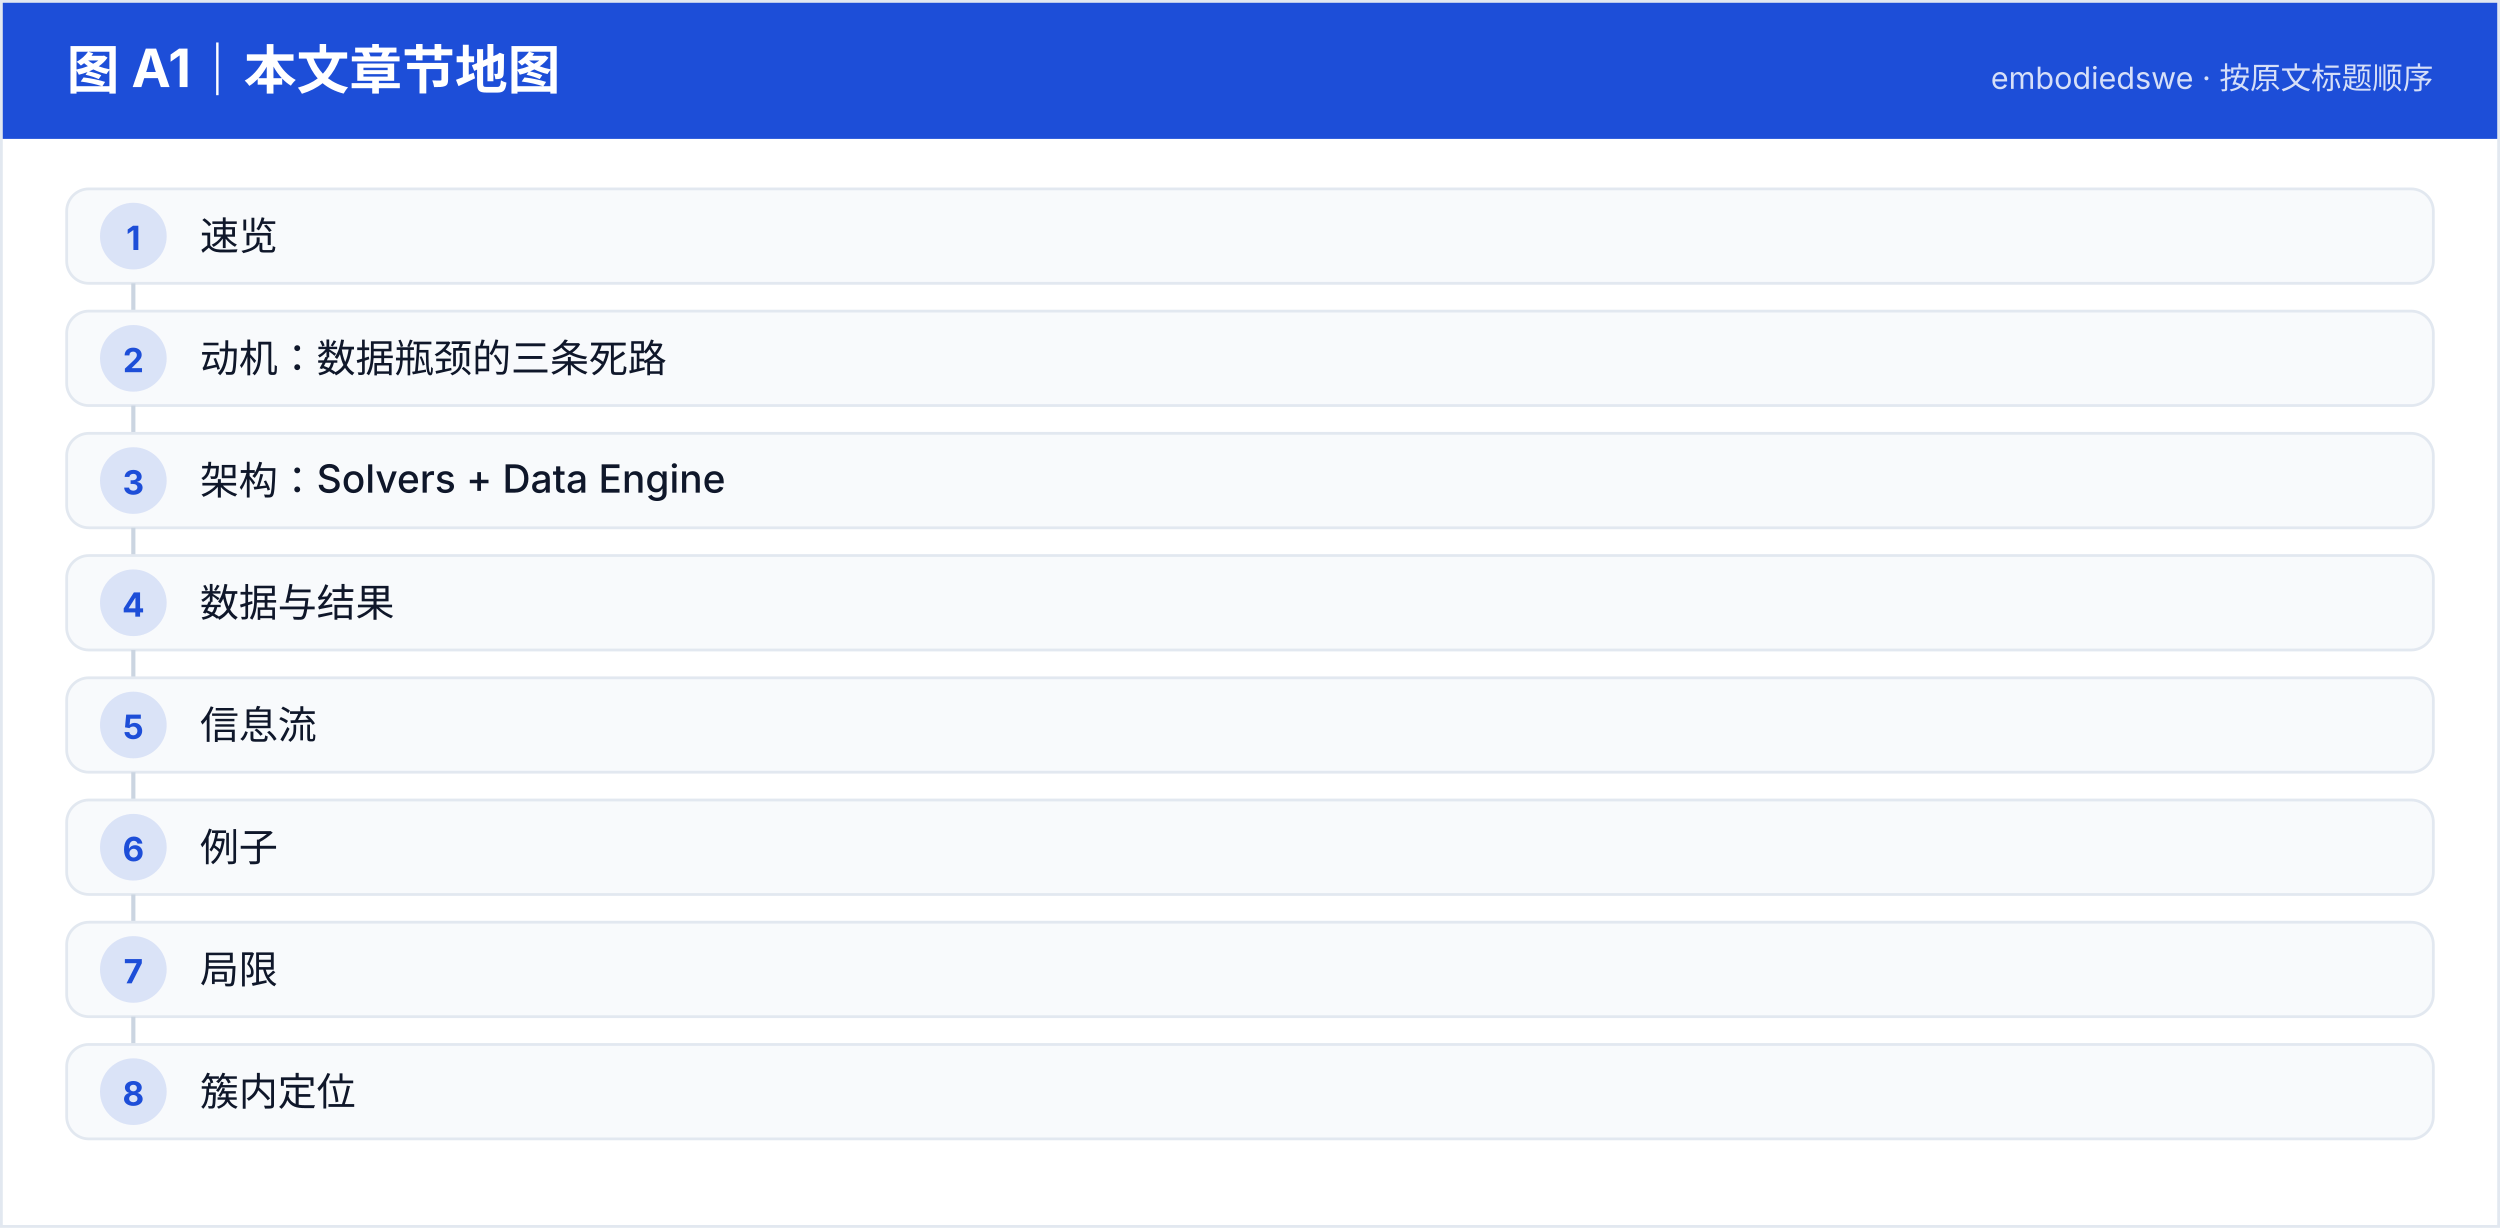
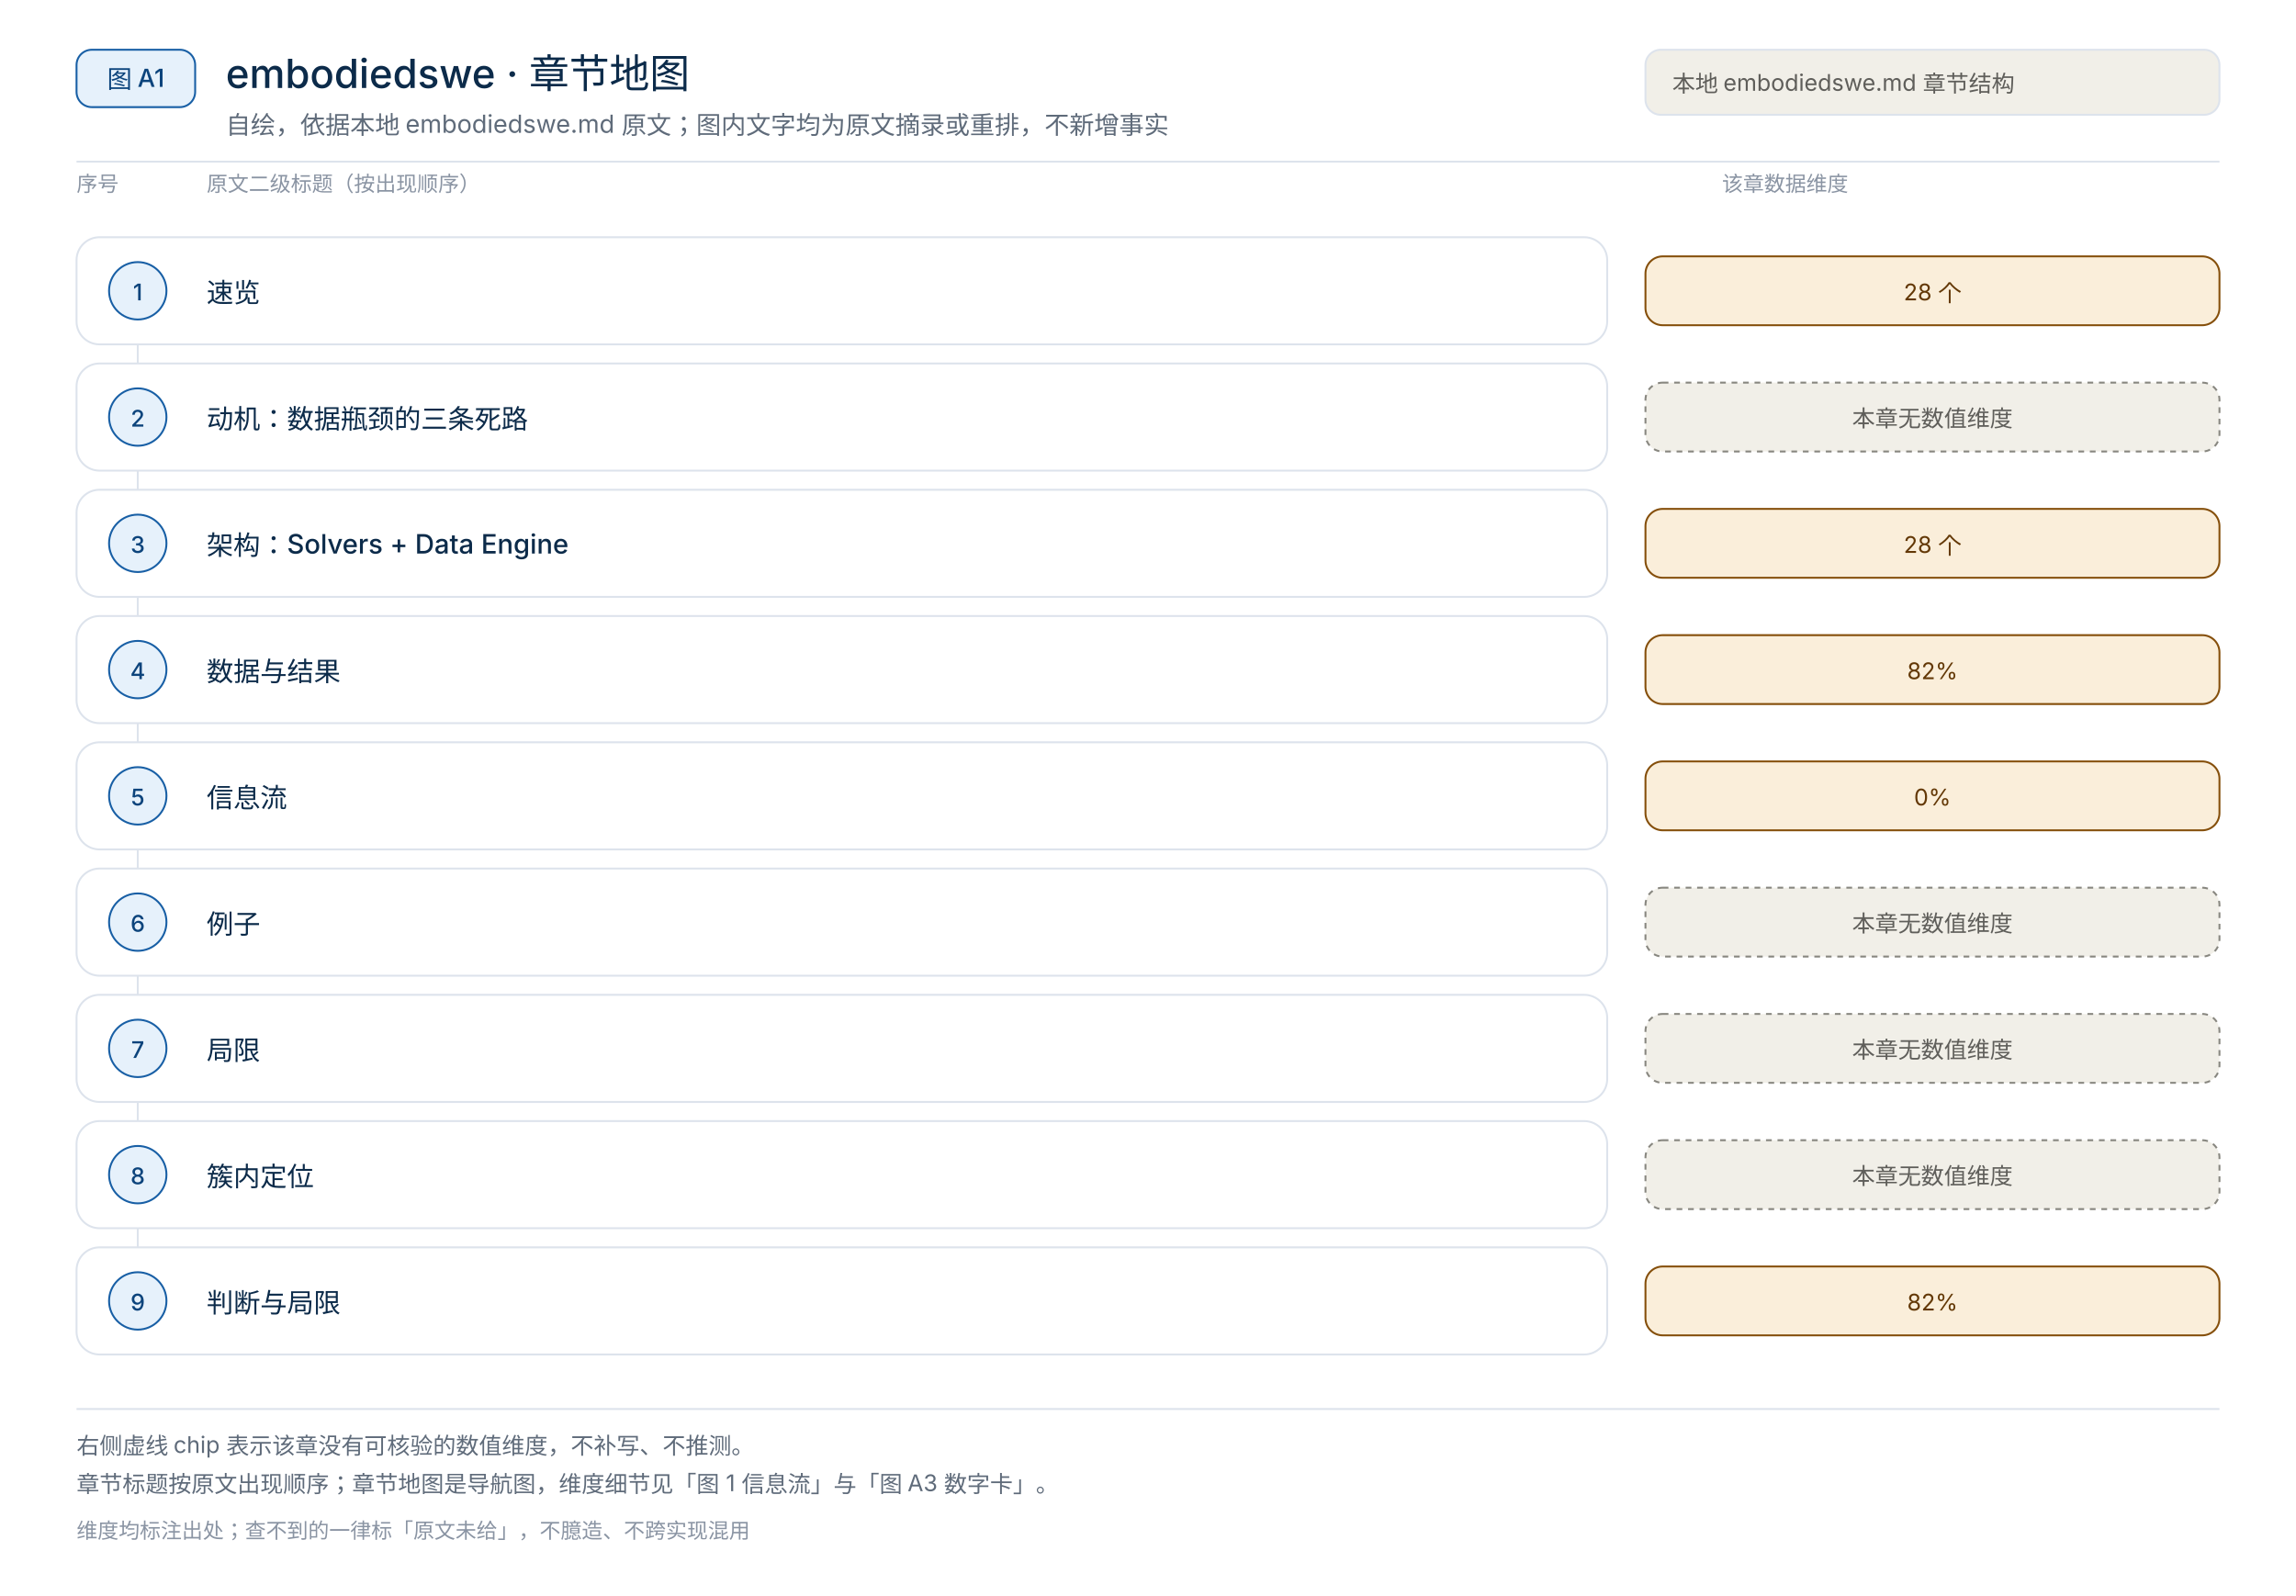
- <svg xmlns="http://www.w3.org/2000/svg" viewBox="0 0 900 442" width="900" height="442" font-family="PingFang SC, -apple-system, BlinkMacSystemFont, Microsoft YaHei, sans-serif">
-   <rect width="900" height="442" fill="#ffffff" />
-   <rect x="0" y="0" width="900" height="50" fill="#1d4ed8" />
-   <text x="24" y="32" font-size="19" fill="#ffffff" font-weight="700" text-anchor="start">图 A1｜本文章节地图</text>
-   <text x="876" y="32" font-size="11" fill="#ffffff" font-weight="400" text-anchor="end" opacity="0.82">embodiedswe · 按原文标题顺序</text>
-   <rect x="24" y="68" width="852" height="34" rx="8" fill="#f8fafc" stroke="#e2e8f0" />
-   <circle cx="48" cy="85" r="12" fill="#1d4ed8" opacity="0.14" />
-   <text x="48" y="90" font-size="12" fill="#1d4ed8" font-weight="700" text-anchor="middle">1</text>
-   <text x="72" y="90" font-size="14" fill="#0f172a" font-weight="500" text-anchor="start">速览</text>
-   <path d="M48 102 L48 112" stroke="#cbd5e1" stroke-width="1.5" />
-   <rect x="24" y="112" width="852" height="34" rx="8" fill="#f8fafc" stroke="#e2e8f0" />
-   <circle cx="48" cy="129" r="12" fill="#1d4ed8" opacity="0.14" />
-   <text x="48" y="134" font-size="12" fill="#1d4ed8" font-weight="700" text-anchor="middle">2</text>
-   <text x="72" y="134" font-size="14" fill="#0f172a" font-weight="500" text-anchor="start">动机：数据瓶颈的三条死路</text>
-   <path d="M48 146 L48 156" stroke="#cbd5e1" stroke-width="1.5" />
-   <rect x="24" y="156" width="852" height="34" rx="8" fill="#f8fafc" stroke="#e2e8f0" />
-   <circle cx="48" cy="173" r="12" fill="#1d4ed8" opacity="0.14" />
-   <text x="48" y="178" font-size="12" fill="#1d4ed8" font-weight="700" text-anchor="middle">3</text>
-   <text x="72" y="178" font-size="14" fill="#0f172a" font-weight="500" text-anchor="start">架构：Solvers + Data Engine</text>
-   <path d="M48 190 L48 200" stroke="#cbd5e1" stroke-width="1.5" />
-   <rect x="24" y="200" width="852" height="34" rx="8" fill="#f8fafc" stroke="#e2e8f0" />
-   <circle cx="48" cy="217" r="12" fill="#1d4ed8" opacity="0.14" />
-   <text x="48" y="222" font-size="12" fill="#1d4ed8" font-weight="700" text-anchor="middle">4</text>
-   <text x="72" y="222" font-size="14" fill="#0f172a" font-weight="500" text-anchor="start">数据与结果</text>
-   <path d="M48 234 L48 244" stroke="#cbd5e1" stroke-width="1.5" />
-   <rect x="24" y="244" width="852" height="34" rx="8" fill="#f8fafc" stroke="#e2e8f0" />
-   <circle cx="48" cy="261" r="12" fill="#1d4ed8" opacity="0.14" />
-   <text x="48" y="266" font-size="12" fill="#1d4ed8" font-weight="700" text-anchor="middle">5</text>
-   <text x="72" y="266" font-size="14" fill="#0f172a" font-weight="500" text-anchor="start">信息流</text>
-   <path d="M48 278 L48 288" stroke="#cbd5e1" stroke-width="1.5" />
-   <rect x="24" y="288" width="852" height="34" rx="8" fill="#f8fafc" stroke="#e2e8f0" />
-   <circle cx="48" cy="305" r="12" fill="#1d4ed8" opacity="0.14" />
-   <text x="48" y="310" font-size="12" fill="#1d4ed8" font-weight="700" text-anchor="middle">6</text>
-   <text x="72" y="310" font-size="14" fill="#0f172a" font-weight="500" text-anchor="start">例子</text>
-   <path d="M48 322 L48 332" stroke="#cbd5e1" stroke-width="1.5" />
-   <rect x="24" y="332" width="852" height="34" rx="8" fill="#f8fafc" stroke="#e2e8f0" />
-   <circle cx="48" cy="349" r="12" fill="#1d4ed8" opacity="0.14" />
-   <text x="48" y="354" font-size="12" fill="#1d4ed8" font-weight="700" text-anchor="middle">7</text>
-   <text x="72" y="354" font-size="14" fill="#0f172a" font-weight="500" text-anchor="start">局限</text>
-   <path d="M48 366 L48 376" stroke="#cbd5e1" stroke-width="1.5" />
-   <rect x="24" y="376" width="852" height="34" rx="8" fill="#f8fafc" stroke="#e2e8f0" />
-   <circle cx="48" cy="393" r="12" fill="#1d4ed8" opacity="0.14" />
-   <text x="48" y="398" font-size="12" fill="#1d4ed8" font-weight="700" text-anchor="middle">8</text>
-   <text x="72" y="398" font-size="14" fill="#0f172a" font-weight="500" text-anchor="start">簇内定位</text>
-   <rect x="0.5" y="0.5" width="899" height="441" fill="none" stroke="#e2e8f0" />
+ <svg xmlns="http://www.w3.org/2000/svg" width="1200" height="834" viewBox="0 0 1200 834" role="img">
+   <defs>
+     <marker id="arrow" viewBox="0 0 10 10" refX="8" refY="5" markerWidth="6" markerHeight="6" orient="auto-start-reverse">
+       <path d="M2 1L8 5L2 9" fill="none" stroke="#185FA5" stroke-width="1.6" stroke-linecap="round" stroke-linejoin="round" />
+     </marker>
+   </defs>
+   <rect x="0" y="0" width="1200" height="834" rx="0" fill="#FFFFFF" stroke="#FFFFFF" stroke-width="1" />
+   <text x="118" y="46" font-family="-apple-system,BlinkMacSystemFont,'PingFang SC','Microsoft YaHei',sans-serif" font-size="21" font-weight="500" fill="#0C2B4A" text-anchor="start">embodiedswe · 章节地图</text>
+   <text x="118" y="70" font-family="-apple-system,BlinkMacSystemFont,'PingFang SC','Microsoft YaHei',sans-serif" font-size="13" font-weight="400" fill="#5F6B7A" text-anchor="start">自绘，依据本地 embodiedswe.md 原文；图内文字均为原文摘录或重排，不新增事实</text>
+   <rect x="40" y="84" width="1120" height="1" rx="0" fill="#DDE3EC" stroke="#DDE3EC" stroke-width="0" />
+   <rect x="860" y="26" width="300" height="34" rx="8" fill="#F1EFE8" stroke="#DDE3EC" stroke-width="1" />
+   <text x="874" y="48" font-family="-apple-system,BlinkMacSystemFont,'PingFang SC','Microsoft YaHei',sans-serif" font-size="12" font-weight="400" fill="#5F5E5A" text-anchor="start">本地 embodiedswe.md 章节结构</text>
+   <rect x="40" y="26" width="62" height="30" rx="8" fill="#E6F1FB" stroke="#185FA5" stroke-width="1" />
+   <text x="71" y="46" font-family="-apple-system,BlinkMacSystemFont,'PingFang SC','Microsoft YaHei',sans-serif" font-size="13" font-weight="500" fill="#0C447C" text-anchor="middle">图 A1</text>
+   <text x="40" y="100" font-family="-apple-system,BlinkMacSystemFont,'PingFang SC','Microsoft YaHei',sans-serif" font-size="11" font-weight="400" fill="#8A94A3" text-anchor="start">序号</text>
+   <text x="108" y="100" font-family="-apple-system,BlinkMacSystemFont,'PingFang SC','Microsoft YaHei',sans-serif" font-size="11" font-weight="400" fill="#8A94A3" text-anchor="start">原文二级标题（按出现顺序）</text>
+   <text x="900" y="100" font-family="-apple-system,BlinkMacSystemFont,'PingFang SC','Microsoft YaHei',sans-serif" font-size="11" font-weight="400" fill="#8A94A3" text-anchor="start">该章数据维度</text>
+   <rect x="40" y="124" width="800" height="56" rx="12" fill="#FFFFFF" stroke="#DDE3EC" stroke-width="1" />
+   <circle cx="72" cy="152" r="15" fill="#E6F1FB" stroke="#185FA5" stroke-width="1" />
+   <text x="72" y="157" font-family="-apple-system,BlinkMacSystemFont,'PingFang SC','Microsoft YaHei',sans-serif" font-size="12" font-weight="500" fill="#0C447C" text-anchor="middle">1</text>
+   <text x="108" y="158" font-family="-apple-system,BlinkMacSystemFont,'PingFang SC','Microsoft YaHei',sans-serif" font-size="14" font-weight="500" fill="#0C2B4A" text-anchor="start">速览</text>
+   <rect x="860" y="134" width="300" height="36" rx="9" fill="#FAEEDA" stroke="#854F0B" stroke-width="1" />
+   <text x="1010" y="157" font-family="-apple-system,BlinkMacSystemFont,'PingFang SC','Microsoft YaHei',sans-serif" font-size="12" font-weight="400" fill="#633806" text-anchor="middle">28 个</text>
+   <path d="M72 180 L72 190" fill="none" stroke="#DDE3EC" stroke-width="1" />
+   <rect x="40" y="190" width="800" height="56" rx="12" fill="#FFFFFF" stroke="#DDE3EC" stroke-width="1" />
+   <circle cx="72" cy="218" r="15" fill="#E6F1FB" stroke="#185FA5" stroke-width="1" />
+   <text x="72" y="223" font-family="-apple-system,BlinkMacSystemFont,'PingFang SC','Microsoft YaHei',sans-serif" font-size="12" font-weight="500" fill="#0C447C" text-anchor="middle">2</text>
+   <text x="108" y="224" font-family="-apple-system,BlinkMacSystemFont,'PingFang SC','Microsoft YaHei',sans-serif" font-size="14" font-weight="500" fill="#0C2B4A" text-anchor="start">动机：数据瓶颈的三条死路</text>
+   <rect x="860" y="200" width="300" height="36" rx="9" fill="#F1EFE8" stroke="#888780" stroke-width="1" stroke-dasharray="3 3" />
+   <text x="1010" y="223" font-family="-apple-system,BlinkMacSystemFont,'PingFang SC','Microsoft YaHei',sans-serif" font-size="12" font-weight="400" fill="#5F5E5A" text-anchor="middle">本章无数值维度</text>
+   <path d="M72 246 L72 256" fill="none" stroke="#DDE3EC" stroke-width="1" />
+   <rect x="40" y="256" width="800" height="56" rx="12" fill="#FFFFFF" stroke="#DDE3EC" stroke-width="1" />
+   <circle cx="72" cy="284" r="15" fill="#E6F1FB" stroke="#185FA5" stroke-width="1" />
+   <text x="72" y="289" font-family="-apple-system,BlinkMacSystemFont,'PingFang SC','Microsoft YaHei',sans-serif" font-size="12" font-weight="500" fill="#0C447C" text-anchor="middle">3</text>
+   <text x="108" y="290" font-family="-apple-system,BlinkMacSystemFont,'PingFang SC','Microsoft YaHei',sans-serif" font-size="14" font-weight="500" fill="#0C2B4A" text-anchor="start">架构：Solvers + Data Engine</text>
+   <rect x="860" y="266" width="300" height="36" rx="9" fill="#FAEEDA" stroke="#854F0B" stroke-width="1" />
+   <text x="1010" y="289" font-family="-apple-system,BlinkMacSystemFont,'PingFang SC','Microsoft YaHei',sans-serif" font-size="12" font-weight="400" fill="#633806" text-anchor="middle">28 个</text>
+   <path d="M72 312 L72 322" fill="none" stroke="#DDE3EC" stroke-width="1" />
+   <rect x="40" y="322" width="800" height="56" rx="12" fill="#FFFFFF" stroke="#DDE3EC" stroke-width="1" />
+   <circle cx="72" cy="350" r="15" fill="#E6F1FB" stroke="#185FA5" stroke-width="1" />
+   <text x="72" y="355" font-family="-apple-system,BlinkMacSystemFont,'PingFang SC','Microsoft YaHei',sans-serif" font-size="12" font-weight="500" fill="#0C447C" text-anchor="middle">4</text>
+   <text x="108" y="356" font-family="-apple-system,BlinkMacSystemFont,'PingFang SC','Microsoft YaHei',sans-serif" font-size="14" font-weight="500" fill="#0C2B4A" text-anchor="start">数据与结果</text>
+   <rect x="860" y="332" width="300" height="36" rx="9" fill="#FAEEDA" stroke="#854F0B" stroke-width="1" />
+   <text x="1010" y="355" font-family="-apple-system,BlinkMacSystemFont,'PingFang SC','Microsoft YaHei',sans-serif" font-size="12" font-weight="400" fill="#633806" text-anchor="middle">82%</text>
+   <path d="M72 378 L72 388" fill="none" stroke="#DDE3EC" stroke-width="1" />
+   <rect x="40" y="388" width="800" height="56" rx="12" fill="#FFFFFF" stroke="#DDE3EC" stroke-width="1" />
+   <circle cx="72" cy="416" r="15" fill="#E6F1FB" stroke="#185FA5" stroke-width="1" />
+   <text x="72" y="421" font-family="-apple-system,BlinkMacSystemFont,'PingFang SC','Microsoft YaHei',sans-serif" font-size="12" font-weight="500" fill="#0C447C" text-anchor="middle">5</text>
+   <text x="108" y="422" font-family="-apple-system,BlinkMacSystemFont,'PingFang SC','Microsoft YaHei',sans-serif" font-size="14" font-weight="500" fill="#0C2B4A" text-anchor="start">信息流</text>
+   <rect x="860" y="398" width="300" height="36" rx="9" fill="#FAEEDA" stroke="#854F0B" stroke-width="1" />
+   <text x="1010" y="421" font-family="-apple-system,BlinkMacSystemFont,'PingFang SC','Microsoft YaHei',sans-serif" font-size="12" font-weight="400" fill="#633806" text-anchor="middle">0%</text>
+   <path d="M72 444 L72 454" fill="none" stroke="#DDE3EC" stroke-width="1" />
+   <rect x="40" y="454" width="800" height="56" rx="12" fill="#FFFFFF" stroke="#DDE3EC" stroke-width="1" />
+   <circle cx="72" cy="482" r="15" fill="#E6F1FB" stroke="#185FA5" stroke-width="1" />
+   <text x="72" y="487" font-family="-apple-system,BlinkMacSystemFont,'PingFang SC','Microsoft YaHei',sans-serif" font-size="12" font-weight="500" fill="#0C447C" text-anchor="middle">6</text>
+   <text x="108" y="488" font-family="-apple-system,BlinkMacSystemFont,'PingFang SC','Microsoft YaHei',sans-serif" font-size="14" font-weight="500" fill="#0C2B4A" text-anchor="start">例子</text>
+   <rect x="860" y="464" width="300" height="36" rx="9" fill="#F1EFE8" stroke="#888780" stroke-width="1" stroke-dasharray="3 3" />
+   <text x="1010" y="487" font-family="-apple-system,BlinkMacSystemFont,'PingFang SC','Microsoft YaHei',sans-serif" font-size="12" font-weight="400" fill="#5F5E5A" text-anchor="middle">本章无数值维度</text>
+   <path d="M72 510 L72 520" fill="none" stroke="#DDE3EC" stroke-width="1" />
+   <rect x="40" y="520" width="800" height="56" rx="12" fill="#FFFFFF" stroke="#DDE3EC" stroke-width="1" />
+   <circle cx="72" cy="548" r="15" fill="#E6F1FB" stroke="#185FA5" stroke-width="1" />
+   <text x="72" y="553" font-family="-apple-system,BlinkMacSystemFont,'PingFang SC','Microsoft YaHei',sans-serif" font-size="12" font-weight="500" fill="#0C447C" text-anchor="middle">7</text>
+   <text x="108" y="554" font-family="-apple-system,BlinkMacSystemFont,'PingFang SC','Microsoft YaHei',sans-serif" font-size="14" font-weight="500" fill="#0C2B4A" text-anchor="start">局限</text>
+   <rect x="860" y="530" width="300" height="36" rx="9" fill="#F1EFE8" stroke="#888780" stroke-width="1" stroke-dasharray="3 3" />
+   <text x="1010" y="553" font-family="-apple-system,BlinkMacSystemFont,'PingFang SC','Microsoft YaHei',sans-serif" font-size="12" font-weight="400" fill="#5F5E5A" text-anchor="middle">本章无数值维度</text>
+   <path d="M72 576 L72 586" fill="none" stroke="#DDE3EC" stroke-width="1" />
+   <rect x="40" y="586" width="800" height="56" rx="12" fill="#FFFFFF" stroke="#DDE3EC" stroke-width="1" />
+   <circle cx="72" cy="614" r="15" fill="#E6F1FB" stroke="#185FA5" stroke-width="1" />
+   <text x="72" y="619" font-family="-apple-system,BlinkMacSystemFont,'PingFang SC','Microsoft YaHei',sans-serif" font-size="12" font-weight="500" fill="#0C447C" text-anchor="middle">8</text>
+   <text x="108" y="620" font-family="-apple-system,BlinkMacSystemFont,'PingFang SC','Microsoft YaHei',sans-serif" font-size="14" font-weight="500" fill="#0C2B4A" text-anchor="start">簇内定位</text>
+   <rect x="860" y="596" width="300" height="36" rx="9" fill="#F1EFE8" stroke="#888780" stroke-width="1" stroke-dasharray="3 3" />
+   <text x="1010" y="619" font-family="-apple-system,BlinkMacSystemFont,'PingFang SC','Microsoft YaHei',sans-serif" font-size="12" font-weight="400" fill="#5F5E5A" text-anchor="middle">本章无数值维度</text>
+   <path d="M72 642 L72 652" fill="none" stroke="#DDE3EC" stroke-width="1" />
+   <rect x="40" y="652" width="800" height="56" rx="12" fill="#FFFFFF" stroke="#DDE3EC" stroke-width="1" />
+   <circle cx="72" cy="680" r="15" fill="#E6F1FB" stroke="#185FA5" stroke-width="1" />
+   <text x="72" y="685" font-family="-apple-system,BlinkMacSystemFont,'PingFang SC','Microsoft YaHei',sans-serif" font-size="12" font-weight="500" fill="#0C447C" text-anchor="middle">9</text>
+   <text x="108" y="686" font-family="-apple-system,BlinkMacSystemFont,'PingFang SC','Microsoft YaHei',sans-serif" font-size="14" font-weight="500" fill="#0C2B4A" text-anchor="start">判断与局限</text>
+   <rect x="860" y="662" width="300" height="36" rx="9" fill="#FAEEDA" stroke="#854F0B" stroke-width="1" />
+   <text x="1010" y="685" font-family="-apple-system,BlinkMacSystemFont,'PingFang SC','Microsoft YaHei',sans-serif" font-size="12" font-weight="400" fill="#633806" text-anchor="middle">82%</text>
+   <rect x="40" y="736" width="1120" height="1" rx="0" fill="#DDE3EC" stroke="#DDE3EC" stroke-width="0" />
+   <text x="40" y="760" font-family="-apple-system,BlinkMacSystemFont,'PingFang SC','Microsoft YaHei',sans-serif" font-size="12" font-weight="400" fill="#5F6B7A" text-anchor="start">右侧虚线 chip 表示该章没有可核验的数值维度，不补写、不推测。</text>
+   <text x="40" y="780" font-family="-apple-system,BlinkMacSystemFont,'PingFang SC','Microsoft YaHei',sans-serif" font-size="12" font-weight="400" fill="#5F6B7A" text-anchor="start">章节标题按原文出现顺序；章节地图是导航图，维度细节见「图 1 信息流」与「图 A3 数字卡」。</text>
+   <text x="40" y="804" font-family="-apple-system,BlinkMacSystemFont,'PingFang SC','Microsoft YaHei',sans-serif" font-size="11" font-weight="400" fill="#8A94A3" text-anchor="start">维度均标注出处；查不到的一律标「原文未给」，不臆造、不跨实现混用</text>
</svg>
